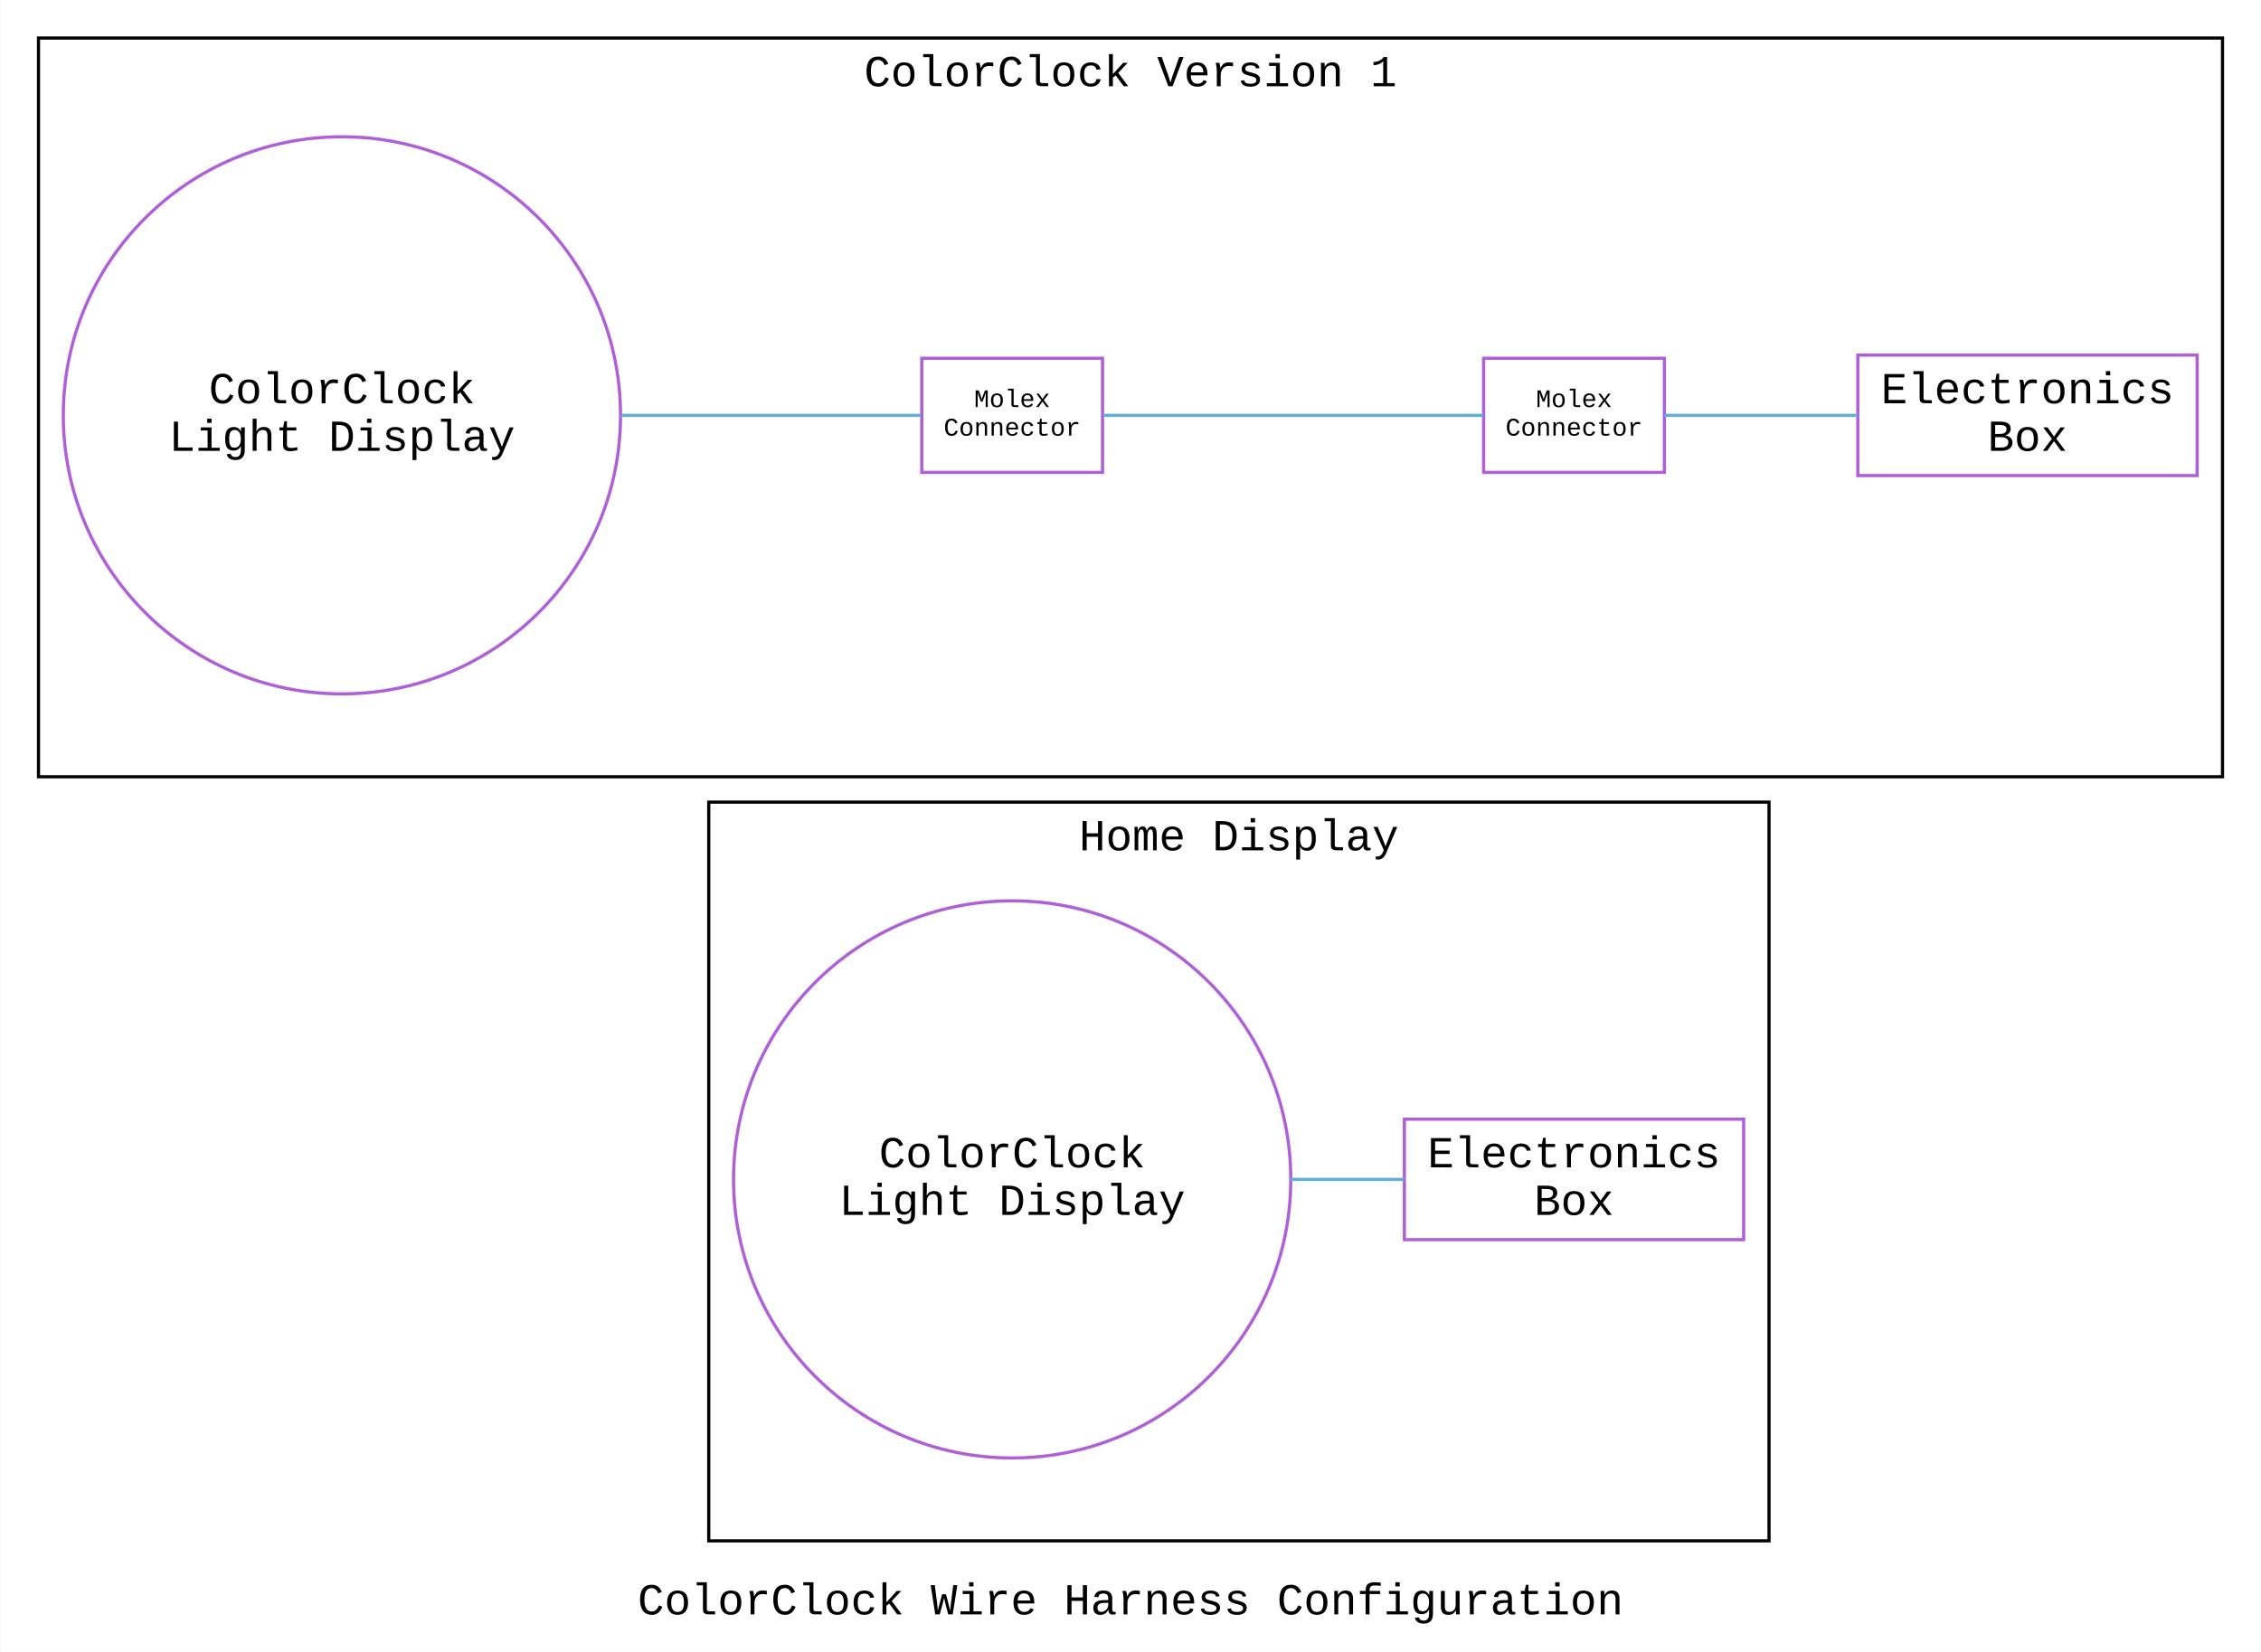
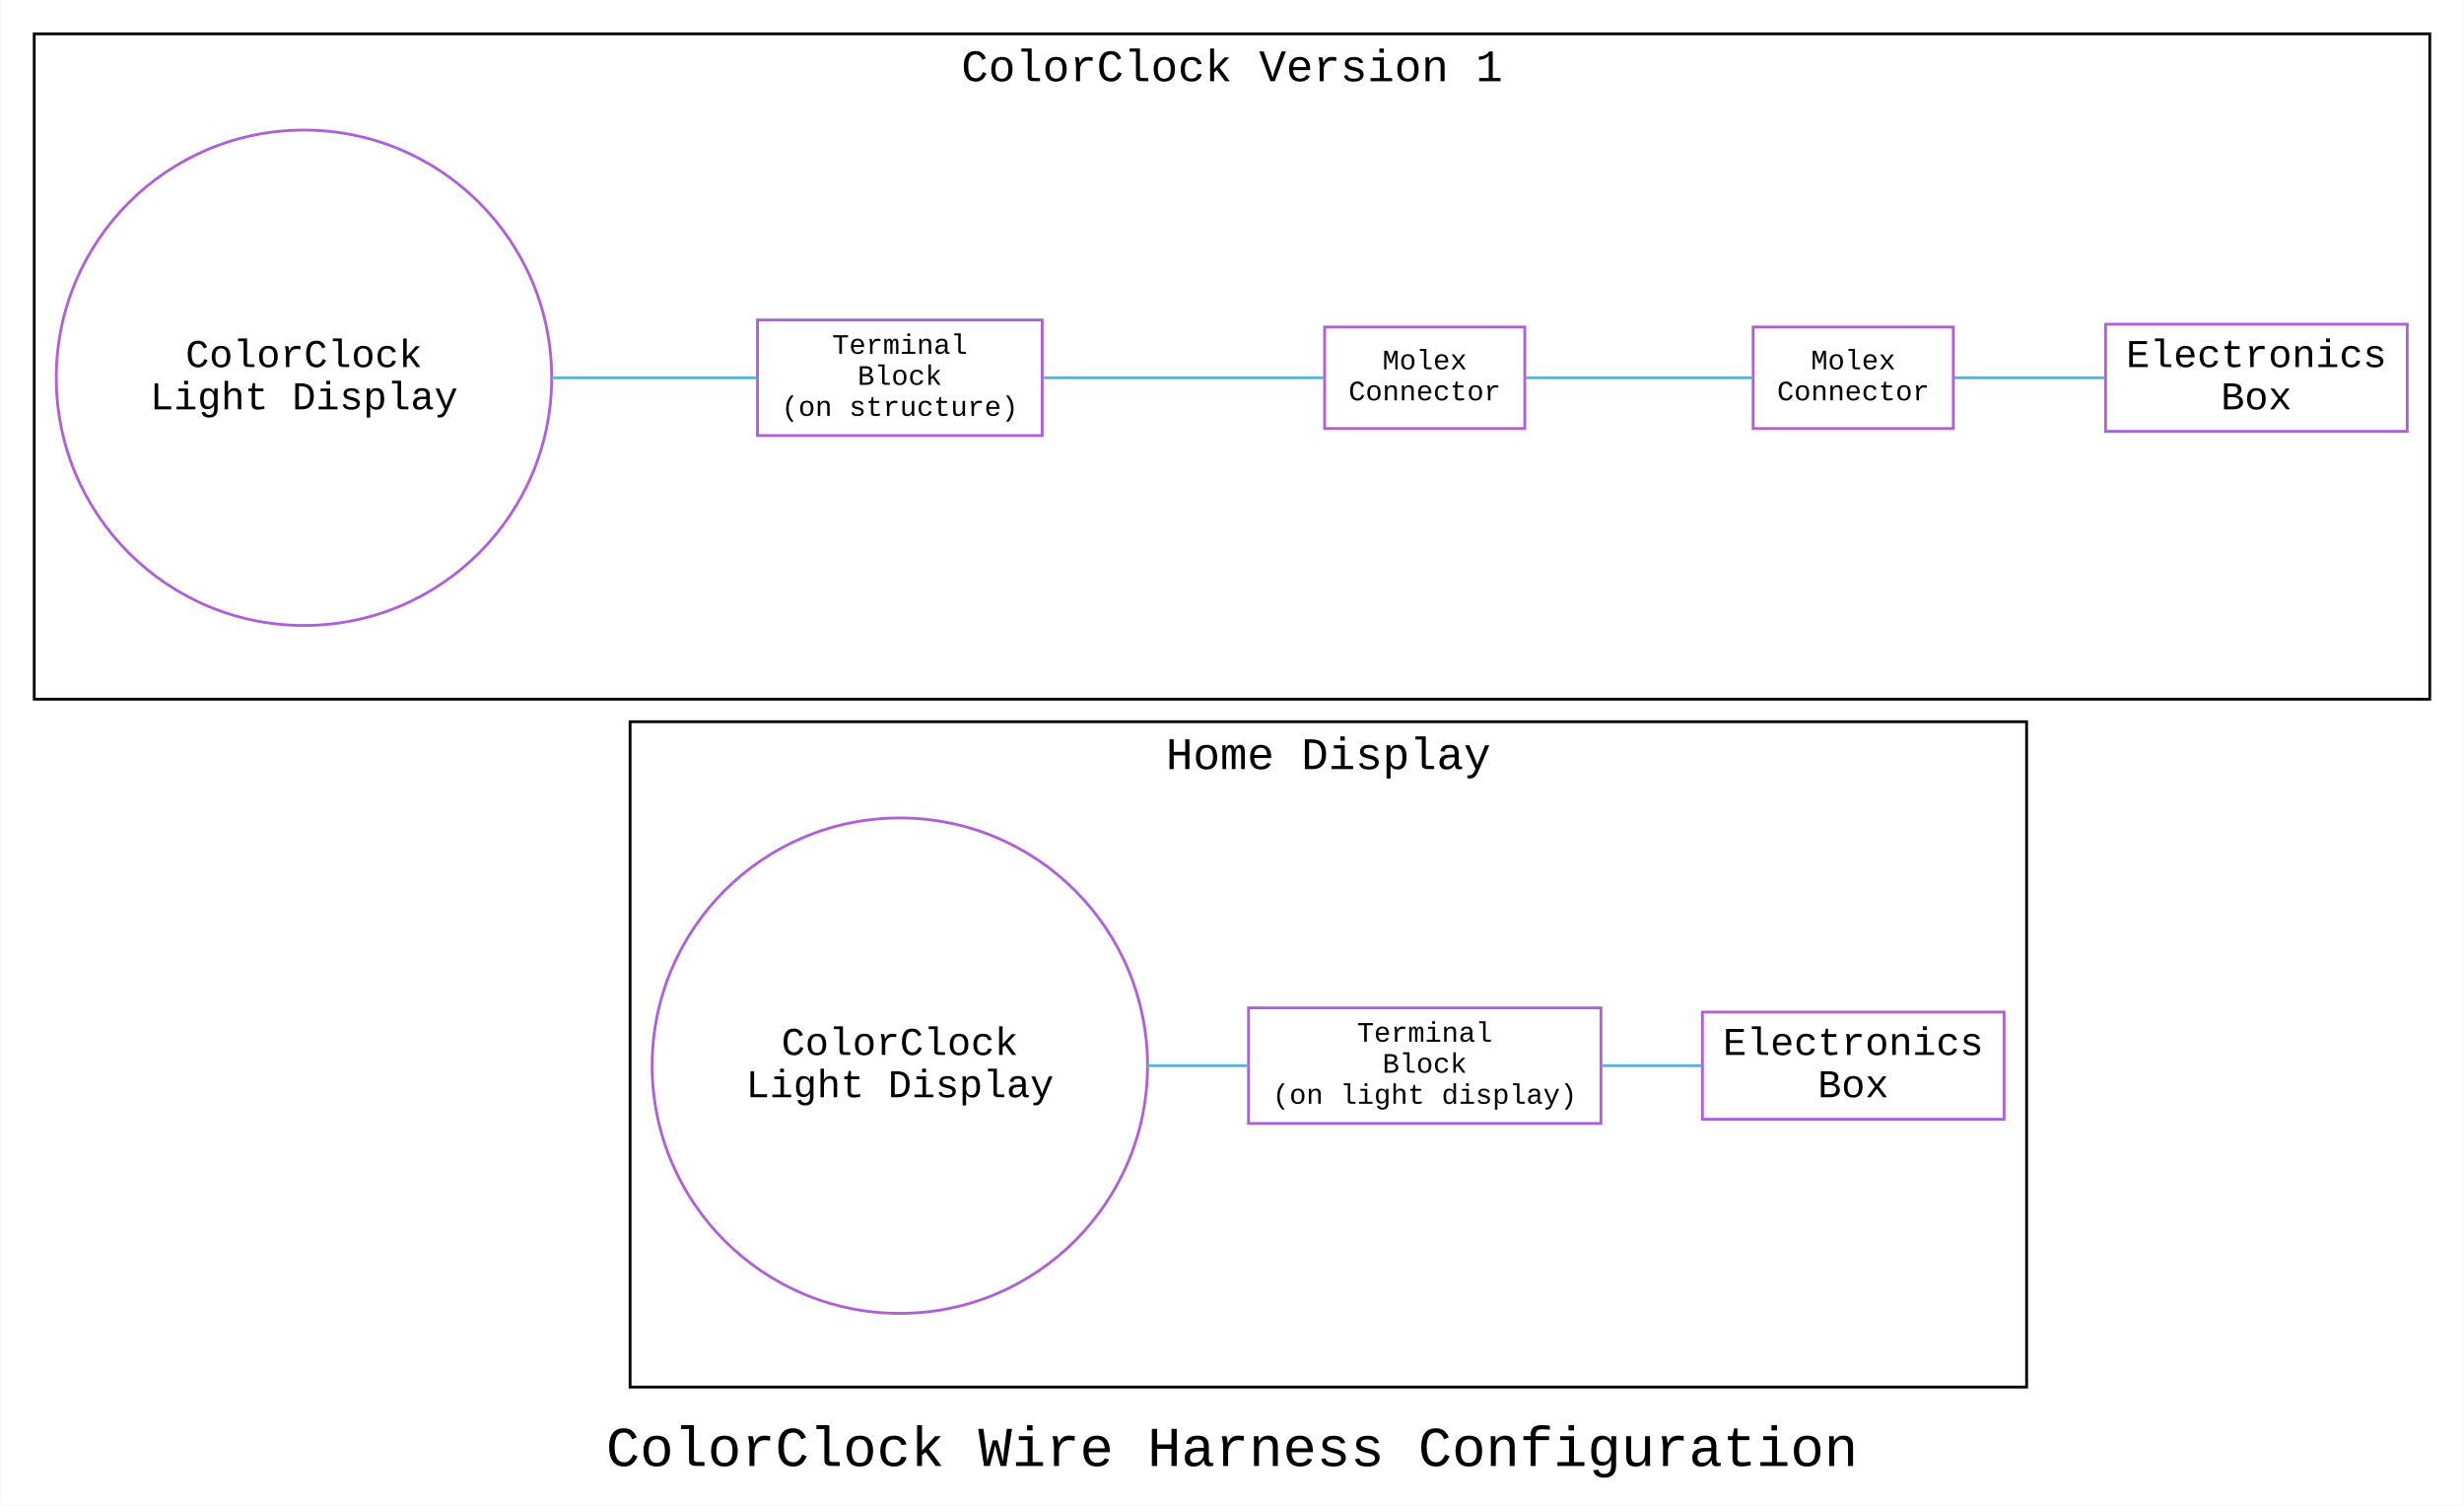
- <svg xmlns="http://www.w3.org/2000/svg" width="713pt" height="521pt" viewBox="0.00 0.00 712.72 521.00">
-   <g id="graph0" class="graph" transform="scale(1 1) rotate(0) translate(4 517)">
-     <polygon fill="white" stroke="transparent" points="-4,4 -4,-517 708.72,-517 708.72,4 -4,4" />
-     <text text-anchor="middle" x="352.36" y="-7.8" font-family="Courier New" font-size="14.00">ColorClock Wire Harness Configuration</text>
+ <svg xmlns="http://www.w3.org/2000/svg" width="874pt" height="534pt" viewBox="0.00 0.00 873.72 534.00">
+   <g id="graph0" class="graph" transform="scale(1 1) rotate(0) translate(4 530)">
+     <polygon fill="white" stroke="transparent" points="-4,4 -4,-530 869.72,-530 869.72,4 -4,4" />
+     <text text-anchor="middle" x="432.86" y="-10" font-family="Courier New" font-size="20.00">ColorClock Wire Harness Configuration</text>
    <g id="clust1" class="cluster">
-       <polygon fill="none" stroke="black" points="8,-272 8,-505 696.72,-505 696.72,-272 8,-272" />
-       <text text-anchor="middle" x="352.36" y="-489.8" font-family="Courier New" font-size="14.00">ColorClock Version 1</text>
+       <polygon fill="none" stroke="black" points="8,-282 8,-518 857.72,-518 857.72,-282 8,-282" />
+       <text text-anchor="middle" x="432.86" y="-501.2" font-family="Courier New" font-size="16.00">ColorClock Version 1</text>
    </g>
    <g id="clust2" class="cluster">
-       <polygon fill="none" stroke="black" points="219.36,-31 219.36,-264 553.72,-264 553.72,-31 219.36,-31" />
-       <text text-anchor="middle" x="386.54" y="-248.8" font-family="Courier New" font-size="14.00">Home Display</text>
+       <polygon fill="none" stroke="black" points="219.36,-38 219.36,-274 714.72,-274 714.72,-38 219.36,-38" />
+       <text text-anchor="middle" x="467.04" y="-257.2" font-family="Courier New" font-size="16.00">Home Display</text>
    </g>
    <g id="node1" class="node">
-       <polygon fill="none" stroke="#af5fd7" points="688.72,-405 581.72,-405 581.72,-367 688.72,-367 688.72,-405" />
-       <text text-anchor="middle" x="635.22" y="-389.8" font-family="Courier New" font-size="14.00">Electronics</text>
-       <text text-anchor="middle" x="635.22" y="-374.8" font-family="Courier New" font-size="14.00">Box</text>
+       <polygon fill="none" stroke="#af5fd7" points="849.72,-415 742.72,-415 742.72,-377 849.72,-377 849.72,-415" />
+       <text text-anchor="middle" x="796.22" y="-399.8" font-family="Courier New" font-size="14.00">Electronics</text>
+       <text text-anchor="middle" x="796.22" y="-384.8" font-family="Courier New" font-size="14.00">Box</text>
    </g>
    <g id="node2" class="node">
-       <polygon fill="none" stroke="#af5fd7" points="520.72,-404 463.72,-404 463.72,-368 520.72,-368 520.72,-404" />
-       <text text-anchor="middle" x="492.22" y="-388.6" font-family="Courier New" font-size="8.00">Molex</text>
-       <text text-anchor="middle" x="492.22" y="-379.6" font-family="Courier New" font-size="8.00">Connector</text>
+       <polygon fill="none" stroke="#af5fd7" points="688.72,-414 617.72,-414 617.72,-378 688.72,-378 688.72,-414" />
+       <text text-anchor="middle" x="653.22" y="-399" font-family="Courier New" font-size="10.00">Molex</text>
+       <text text-anchor="middle" x="653.22" y="-388" font-family="Courier New" font-size="10.00">Connector</text>
+     </g>
+     <g id="edge4" class="edge">
+       <path fill="none" stroke="#5fafd7" d="M689.08,-396C705.23,-396 724.76,-396 742.64,-396" />
+     </g>
+     <g id="node3" class="node">
+       <polygon fill="none" stroke="#af5fd7" points="536.72,-414 465.72,-414 465.72,-378 536.72,-378 536.72,-414" />
+       <text text-anchor="middle" x="501.22" y="-399" font-family="Courier New" font-size="10.00">Molex</text>
+       <text text-anchor="middle" x="501.22" y="-388" font-family="Courier New" font-size="10.00">Connector</text>
+     </g>
+     <g id="edge3" class="edge">
+       <path fill="none" stroke="#5fafd7" d="M537.02,-396C561.25,-396 593.43,-396 617.62,-396" />
+     </g>
+     <g id="node4" class="node">
+       <polygon fill="none" stroke="#af5fd7" points="365.54,-416.5 264.54,-416.5 264.54,-375.5 365.54,-375.5 365.54,-416.5" />
+       <text text-anchor="middle" x="315.04" y="-404.5" font-family="Courier New" font-size="10.00">Terminal</text>
+       <text text-anchor="middle" x="315.04" y="-393.5" font-family="Courier New" font-size="10.00">Block</text>
+       <text text-anchor="middle" x="315.04" y="-382.5" font-family="Courier New" font-size="10.00">(on structure)</text>
+     </g>
+     <g id="edge2" class="edge">
+       <path fill="none" stroke="#5fafd7" d="M365.89,-396C397.42,-396 437.39,-396 465.51,-396" />
+     </g>
+     <g id="node5" class="node">
+       <ellipse fill="none" stroke="#af5fd7" cx="103.68" cy="-396" rx="87.86" ry="87.86" />
+       <text text-anchor="middle" x="103.68" y="-399.8" font-family="Courier New" font-size="14.00">ColorClock</text>
+       <text text-anchor="middle" x="103.68" y="-384.8" font-family="Courier New" font-size="14.00">Light Display</text>
    </g>
    <g id="edge1" class="edge">
-       <path fill="none" stroke="#5fafd7" d="M520.75,-386C538.06,-386 560.96,-386 581.65,-386" />
-     </g>
-     <g id="node3" class="node">
-       <polygon fill="none" stroke="#af5fd7" points="343.54,-404 286.54,-404 286.54,-368 343.54,-368 343.54,-404" />
-       <text text-anchor="middle" x="315.04" y="-388.6" font-family="Courier New" font-size="8.00">Molex</text>
-       <text text-anchor="middle" x="315.04" y="-379.6" font-family="Courier New" font-size="8.00">Connector</text>
-     </g>
-     <g id="edge2" class="edge">
-       <path fill="none" stroke="#5fafd7" d="M343.8,-386C376.6,-386 430.85,-386 463.6,-386" />
-     </g>
-     <g id="node4" class="node">
-       <ellipse fill="none" stroke="#af5fd7" cx="103.68" cy="-386" rx="87.86" ry="87.86" />
-       <text text-anchor="middle" x="103.68" y="-389.8" font-family="Courier New" font-size="14.00">ColorClock</text>
-       <text text-anchor="middle" x="103.68" y="-374.8" font-family="Courier New" font-size="14.00">Light Display</text>
-     </g>
-     <g id="edge3" class="edge">
-       <path fill="none" stroke="#5fafd7" d="M191.65,-386C225.58,-386 262.07,-386 286.29,-386" />
-     </g>
-     <g id="node6" class="node">
-       <polygon fill="none" stroke="#af5fd7" points="545.72,-164 438.72,-164 438.72,-126 545.72,-126 545.72,-164" />
-       <text text-anchor="middle" x="492.22" y="-148.8" font-family="Courier New" font-size="14.00">Electronics</text>
-       <text text-anchor="middle" x="492.22" y="-133.8" font-family="Courier New" font-size="14.00">Box</text>
+       <path fill="none" stroke="#5fafd7" d="M191.65,-396C216.48,-396 242.68,-396 264.44,-396" />
    </g>
    <g id="node7" class="node">
-       <ellipse fill="none" stroke="#af5fd7" cx="315.04" cy="-145" rx="87.86" ry="87.86" />
-       <text text-anchor="middle" x="315.04" y="-148.8" font-family="Courier New" font-size="14.00">ColorClock</text>
-       <text text-anchor="middle" x="315.04" y="-133.8" font-family="Courier New" font-size="14.00">Light Display</text>
+       <polygon fill="none" stroke="#af5fd7" points="706.72,-171 599.72,-171 599.72,-133 706.72,-133 706.72,-171" />
+       <text text-anchor="middle" x="653.22" y="-155.8" font-family="Courier New" font-size="14.00">Electronics</text>
+       <text text-anchor="middle" x="653.22" y="-140.8" font-family="Courier New" font-size="14.00">Box</text>
    </g>
-     <g id="edge4" class="edge">
-       <path fill="none" stroke="#5fafd7" d="M402.86,-145C415.08,-145 427.32,-145 438.62,-145" />
+     <g id="node8" class="node">
+       <ellipse fill="none" stroke="#af5fd7" cx="315.04" cy="-152" rx="87.86" ry="87.86" />
+       <text text-anchor="middle" x="315.04" y="-155.8" font-family="Courier New" font-size="14.00">ColorClock</text>
+       <text text-anchor="middle" x="315.04" y="-140.8" font-family="Courier New" font-size="14.00">Light Display</text>
+     </g>
+     <g id="node9" class="node">
+       <polygon fill="none" stroke="#af5fd7" points="563.72,-172.5 438.72,-172.5 438.72,-131.5 563.72,-131.5 563.72,-172.5" />
+       <text text-anchor="middle" x="501.22" y="-160.5" font-family="Courier New" font-size="10.00">Terminal</text>
+       <text text-anchor="middle" x="501.22" y="-149.5" font-family="Courier New" font-size="10.00">Block</text>
+       <text text-anchor="middle" x="501.22" y="-138.5" font-family="Courier New" font-size="10.00">(on light display)</text>
+     </g>
+     <g id="edge5" class="edge">
+       <path fill="none" stroke="#5fafd7" d="M402.74,-152C414.87,-152 427.13,-152 438.66,-152" />
+     </g>
+     <g id="edge6" class="edge">
+       <path fill="none" stroke="#5fafd7" d="M564.1,-152C575.88,-152 588.11,-152 599.57,-152" />
    </g>
  </g>
</svg>
